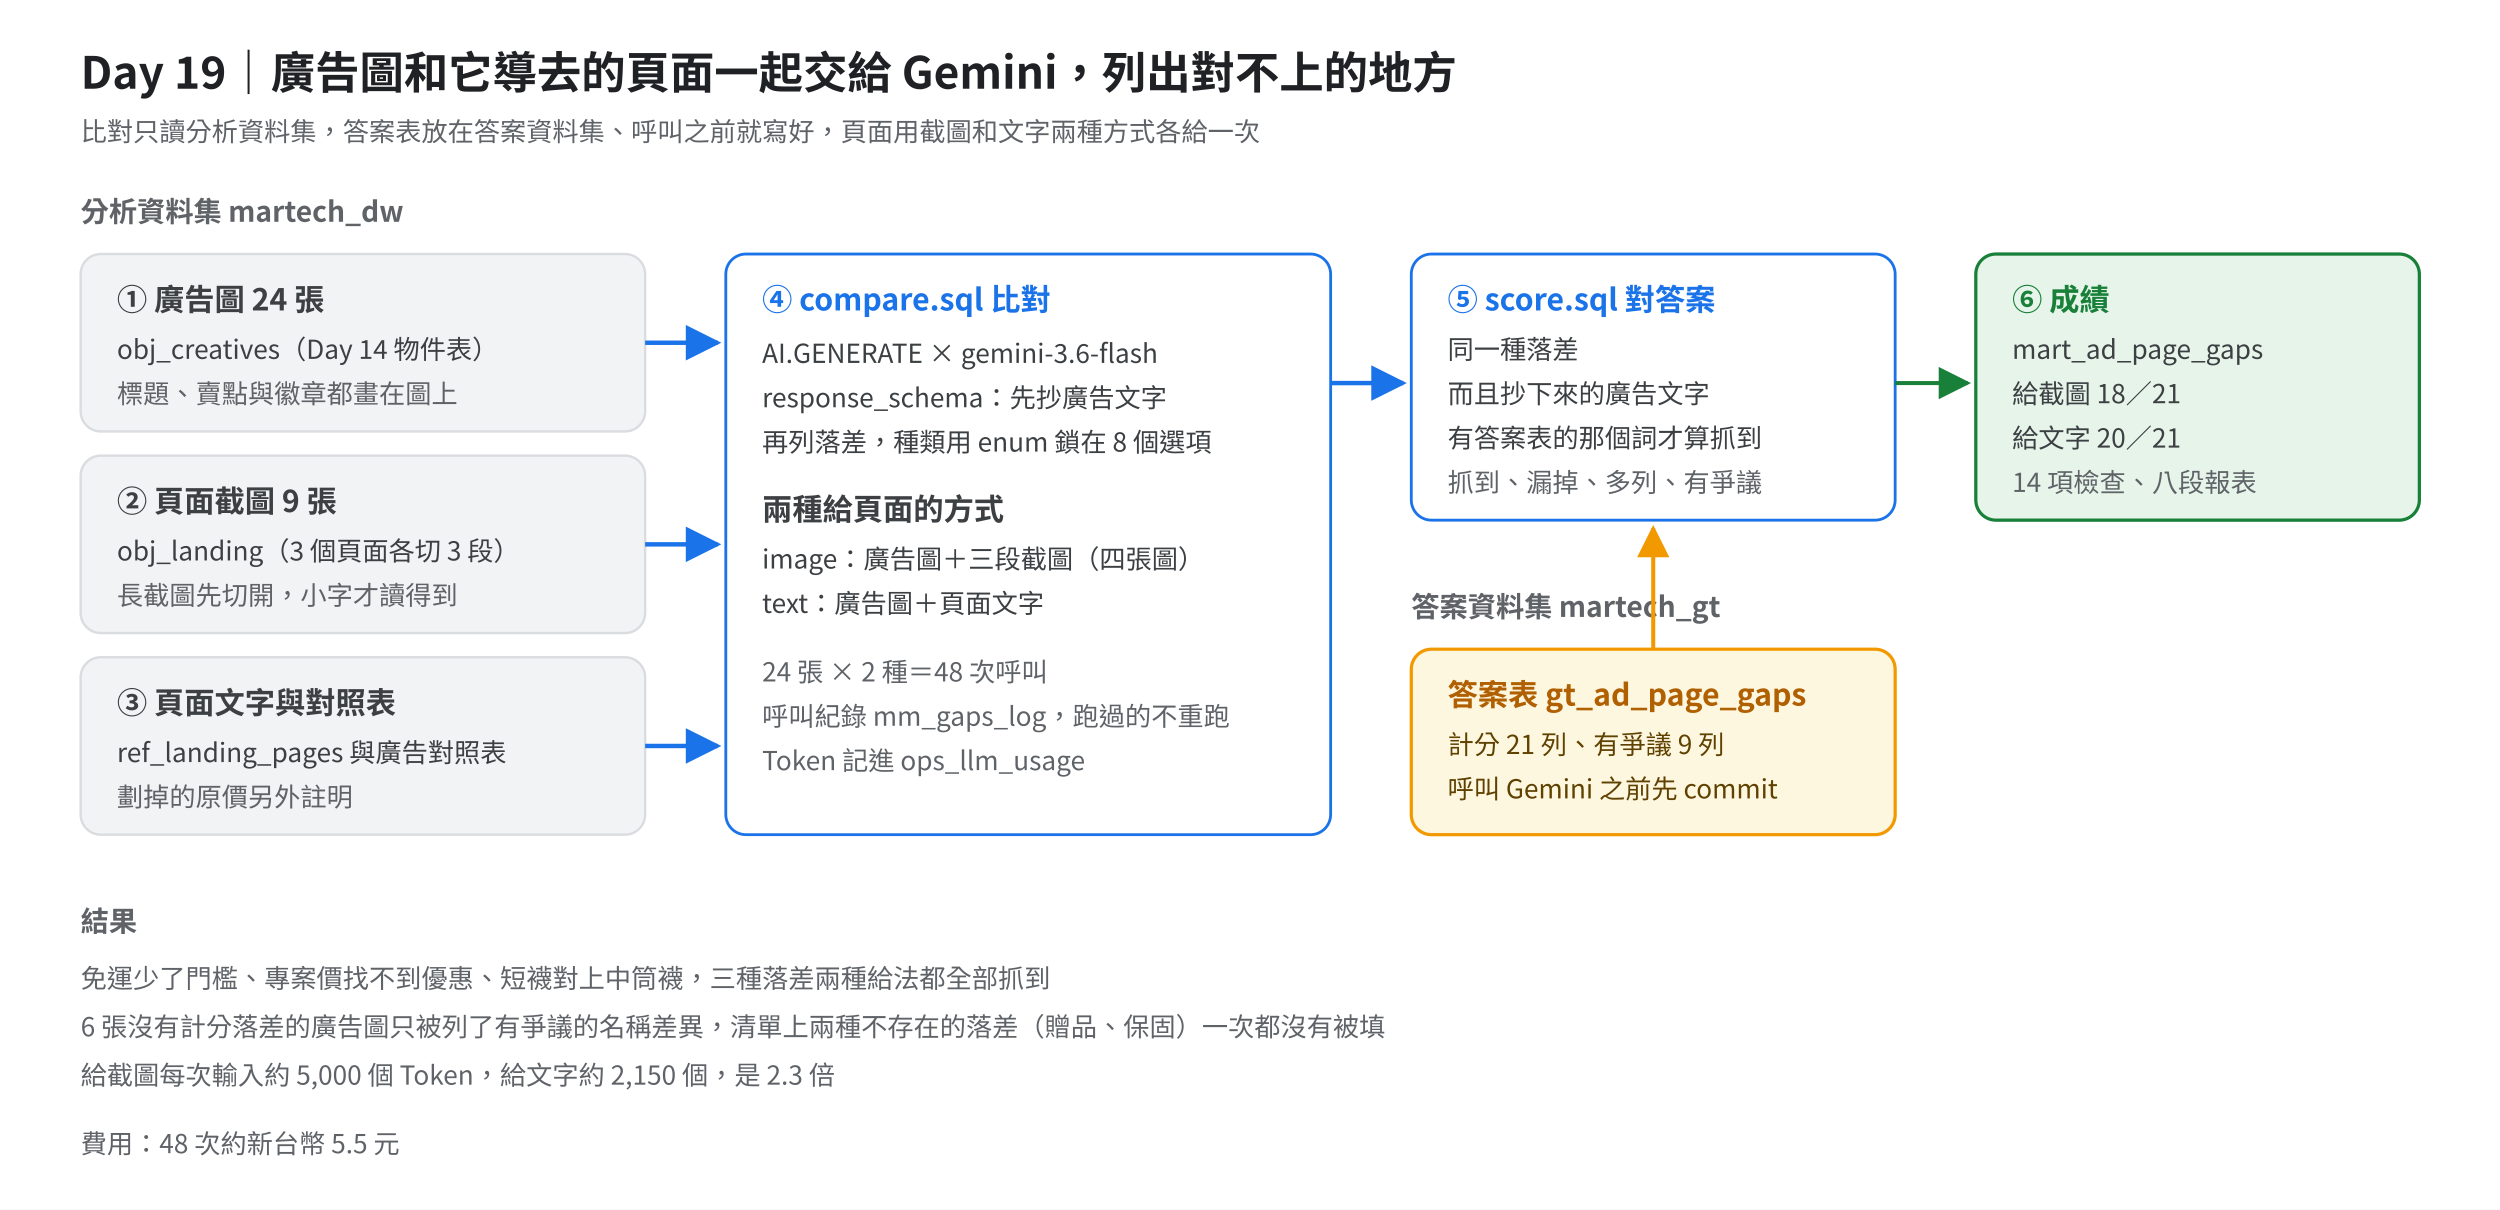
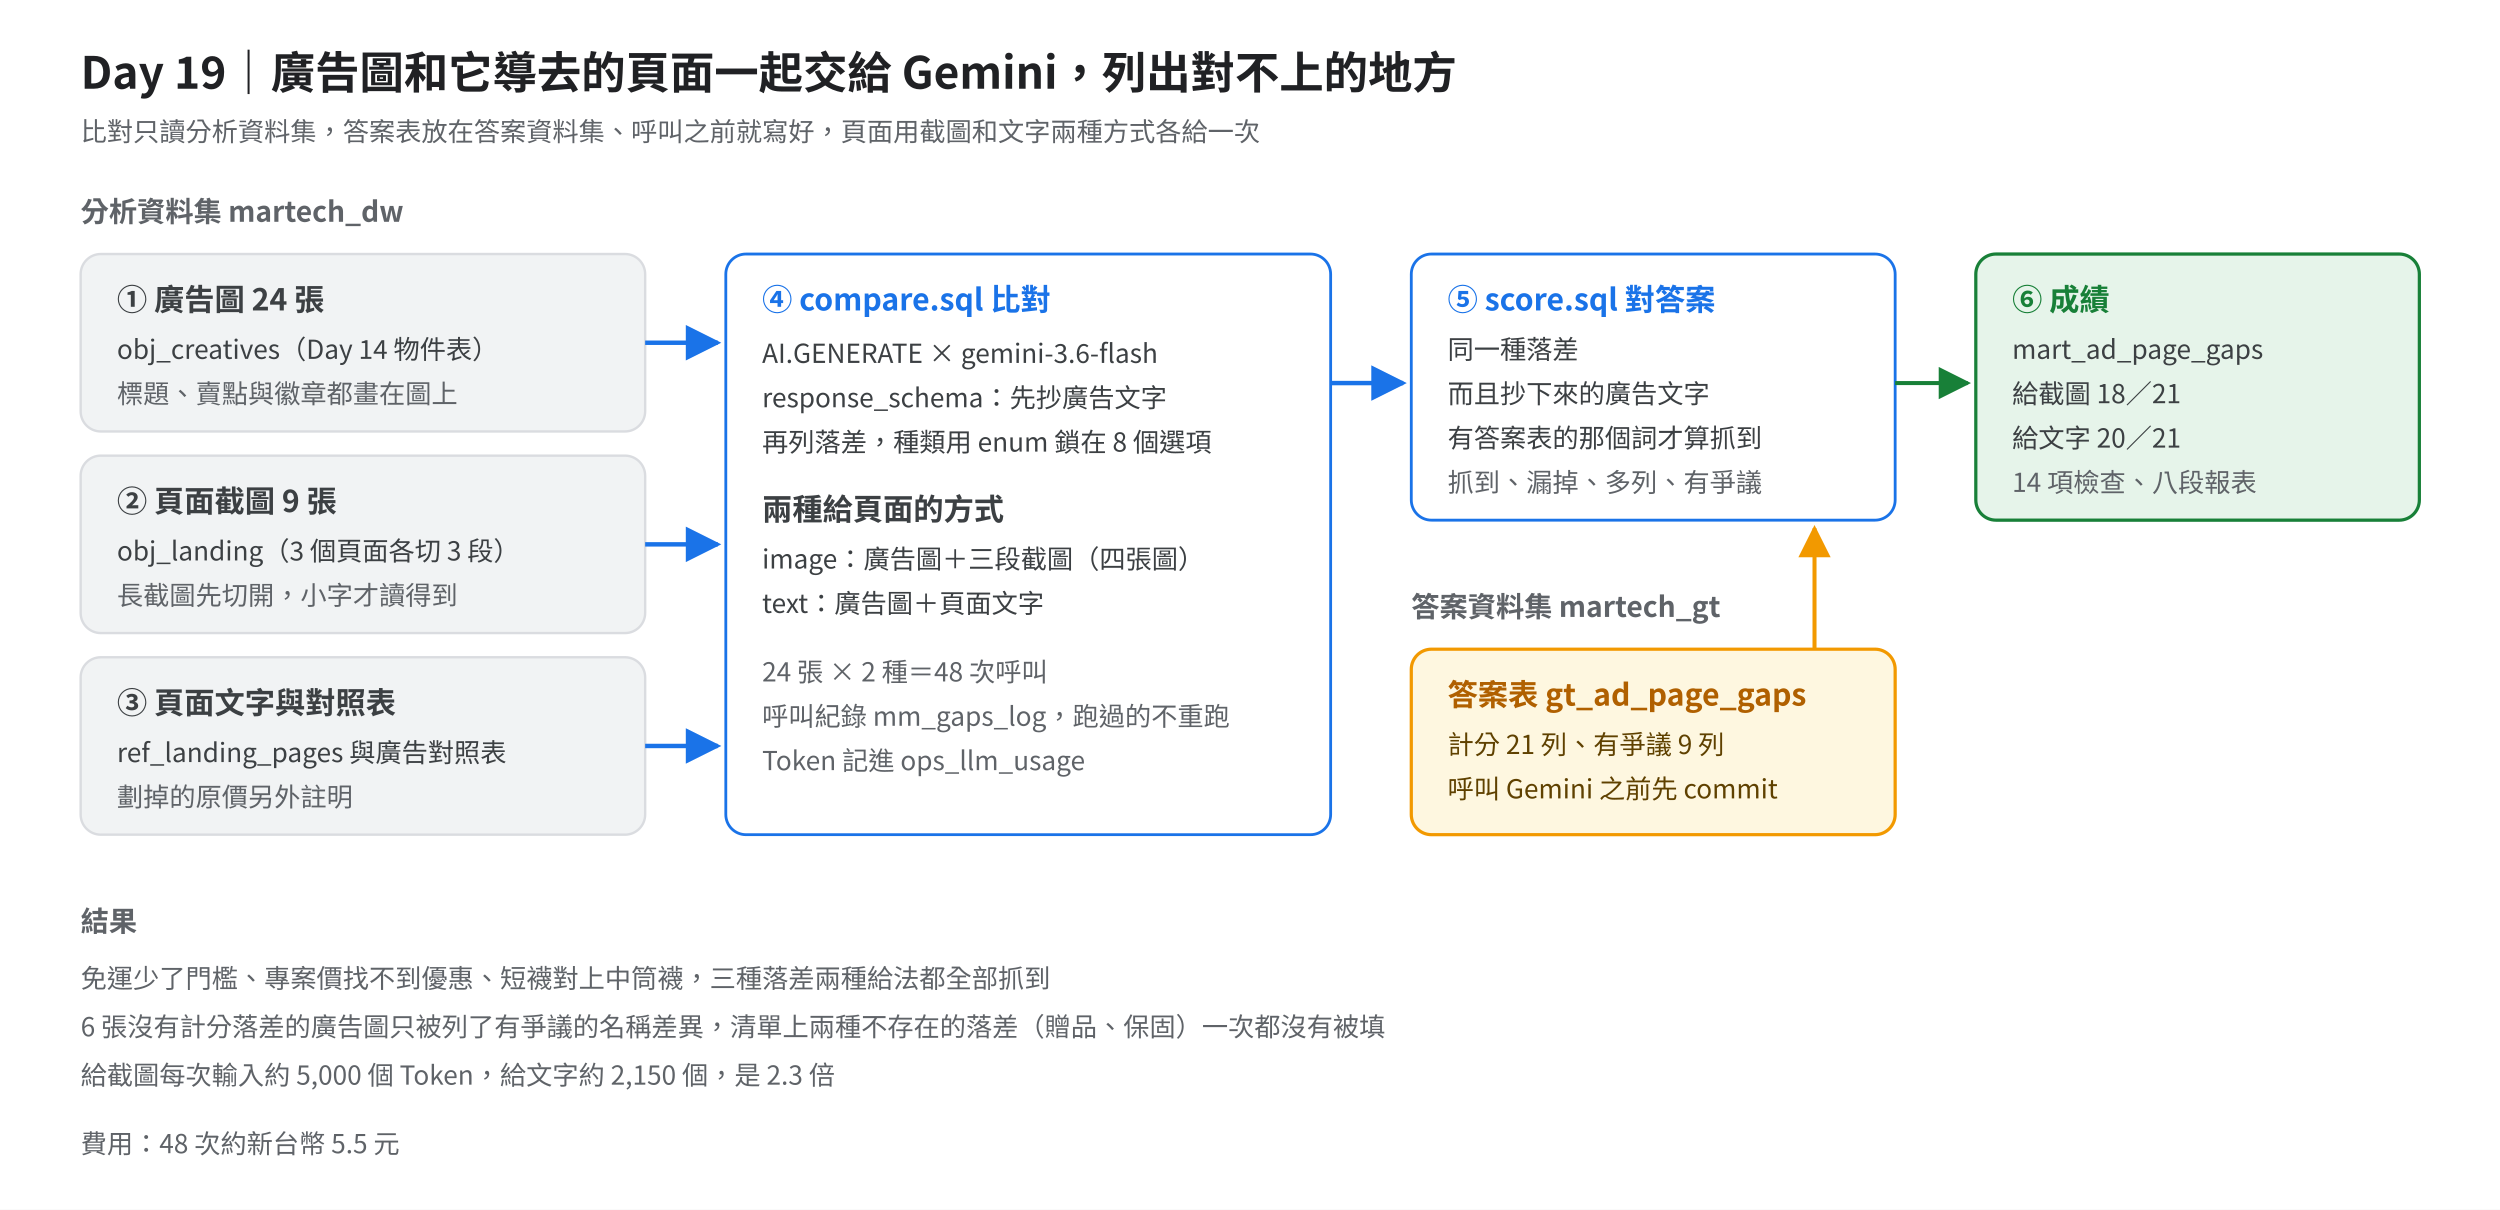
<svg xmlns="http://www.w3.org/2000/svg" viewBox="0 0 1240 600" width="1240" height="600" font-family="'Noto Sans TC','Noto Sans CJK TC','PingFang TC','Microsoft JhengHei',sans-serif">
  <defs>
    <style>
      .title { font-size: 22px; font-weight: 700; fill: #202124; }
      .zone { font-size: 14px; font-weight: 700; fill: #5f6368; }
      .raw { fill: #f1f3f4; stroke: #dadce0; stroke-width: 1.2; }
      .step { fill: #ffffff; stroke: #1a73e8; stroke-width: 1.4; }
      .out { fill: #e6f4ea; stroke: #188038; stroke-width: 1.6; }
      .key { fill: #fef7e0; stroke: #f29900; stroke-width: 1.6; }
      .h { font-size: 15px; font-weight: 700; fill: #1a73e8; }
      .hg { font-size: 15px; font-weight: 700; fill: #188038; }
      .ho { font-size: 15px; font-weight: 700; fill: #b06000; }
      .hr { font-size: 15px; font-weight: 700; fill: #3c4043; }
      .t { font-size: 13px; fill: #3c4043; }
      .to { font-size: 13px; fill: #5f4100; }
      .note { font-size: 13px; fill: #5f6368; }
      .flow { stroke: #1a73e8; stroke-width: 2.2; fill: none; }
      .gflow { stroke: #188038; stroke-width: 2; fill: none; }
      .oflow { stroke: #f29900; stroke-width: 2; fill: none; }
    </style>
    <marker id="a" viewBox="0 0 10 10" refX="9" refY="5" markerWidth="8" markerHeight="8" orient="auto">
      <path d="M0,0 L10,5 L0,10 z" fill="#1a73e8" />
    </marker>
    <marker id="g" viewBox="0 0 10 10" refX="9" refY="5" markerWidth="8" markerHeight="8" orient="auto">
      <path d="M0,0 L10,5 L0,10 z" fill="#188038" />
    </marker>
    <marker id="o" viewBox="0 0 10 10" refX="9" refY="5" markerWidth="8" markerHeight="8" orient="auto">
      <path d="M0,0 L10,5 L0,10 z" fill="#f29900" />
    </marker>
  </defs>
  <rect width="1240" height="600" fill="#ffffff" />
  <text x="40" y="44" class="title">Day 19｜廣告圖和它導去的頁面一起交給 Gemini，列出對不上的地方</text>
  <text x="40" y="70" class="note">比對只讀分析資料集，答案表放在答案資料集、呼叫之前就寫好，頁面用截圖和文字兩種方式各給一次</text>
  <text x="40" y="110" class="zone">分析資料集 martech_dw</text>
  <rect x="40" y="126" width="280" height="88" rx="10" class="raw" />
  <text x="58" y="154" class="hr">① 廣告圖 24 張</text>
  <text x="58" y="178" class="t">obj_creatives（Day 14 物件表）</text>
  <text x="58" y="200" class="note">標題、賣點與徽章都畫在圖上</text>
  <rect x="40" y="226" width="280" height="88" rx="10" class="raw" />
  <text x="58" y="254" class="hr">② 頁面截圖 9 張</text>
  <text x="58" y="278" class="t">obj_landing（3 個頁面各切 3 段）</text>
  <text x="58" y="300" class="note">長截圖先切開，小字才讀得到</text>
  <rect x="40" y="326" width="280" height="88" rx="10" class="raw" />
  <text x="58" y="354" class="hr">③ 頁面文字與對照表</text>
  <text x="58" y="378" class="t">ref_landing_pages 與廣告對照表</text>
  <text x="58" y="400" class="note">劃掉的原價另外註明</text>
  <rect x="360" y="126" width="300" height="288" rx="10" class="step" />
  <text x="378" y="154" class="h">④ compare.sql 比對</text>
  <text x="378" y="180" class="t">AI.GENERATE × gemini-3.6-flash</text>
  <text x="378" y="202" class="t">response_schema：先抄廣告文字</text>
  <text x="378" y="224" class="t">再列落差，種類用 enum 鎖在 8 個選項</text>
  <text x="378" y="258" class="hr">兩種給頁面的方式</text>
  <text x="378" y="282" class="t">image：廣告圖＋三段截圖（四張圖）</text>
  <text x="378" y="304" class="t">text：廣告圖＋頁面文字</text>
  <text x="378" y="338" class="note">24 張 × 2 種＝48 次呼叫</text>
  <text x="378" y="360" class="note">呼叫紀錄 mm_gaps_log，跑過的不重跑</text>
  <text x="378" y="382" class="note">Token 記進 ops_llm_usage</text>
  <rect x="700" y="126" width="240" height="132" rx="10" class="step" />
  <text x="718" y="154" class="h">⑤ score.sql 對答案</text>
  <text x="718" y="178" class="t">同一種落差</text>
  <text x="718" y="200" class="t">而且抄下來的廣告文字</text>
  <text x="718" y="222" class="t">有答案表的那個詞才算抓到</text>
  <text x="718" y="244" class="note">抓到、漏掉、多列、有爭議</text>
  <rect x="980" y="126" width="220" height="132" rx="10" class="out" />
  <text x="998" y="154" class="hg">⑥ 成績</text>
  <text x="998" y="178" class="t">mart_ad_page_gaps</text>
  <text x="998" y="200" class="t">給截圖 18／21</text>
  <text x="998" y="222" class="t">給文字 20／21</text>
  <text x="998" y="244" class="note">14 項檢查、八段報表</text>
  <text x="700" y="306" class="zone">答案資料集 martech_gt</text>
  <rect x="700" y="322" width="240" height="92" rx="10" class="key" />
  <text x="718" y="350" class="ho">答案表 gt_ad_page_gaps</text>
  <text x="718" y="374" class="to">計分 21 列、有爭議 9 列</text>
  <text x="718" y="396" class="to">呼叫 Gemini 之前先 commit</text>
  <path d="M320,170 L356,170" class="flow" marker-end="url(#a)" />
  <path d="M320,270 L356,270" class="flow" marker-end="url(#a)" />
  <path d="M320,370 L356,370" class="flow" marker-end="url(#a)" />
  <path d="M660,190 L696,190" class="flow" marker-end="url(#a)" />
  <path d="M940,190 L976,190" class="gflow" marker-end="url(#g)" />
-   <path d="M820,322 L820,262" class="oflow" marker-end="url(#o)" />
+   <path d="M900,322 L900,262" class="oflow" marker-end="url(#o)" />
  <text x="40" y="462" class="zone">結果</text>
  <text x="40" y="490" class="note">免運少了門檻、專案價找不到優惠、短襪對上中筒襪，三種落差兩種給法都全部抓到</text>
  <text x="40" y="514" class="note">6 張沒有計分落差的廣告圖只被列了有爭議的名稱差異，清單上兩種不存在的落差（贈品、保固）一次都沒有被填</text>
  <text x="40" y="538" class="note">給截圖每次輸入約 5,000 個 Token，給文字約 2,150 個，是 2.3 倍</text>
  <text x="40" y="572" class="note">費用：48 次約新台幣 5.5 元</text>
</svg>
